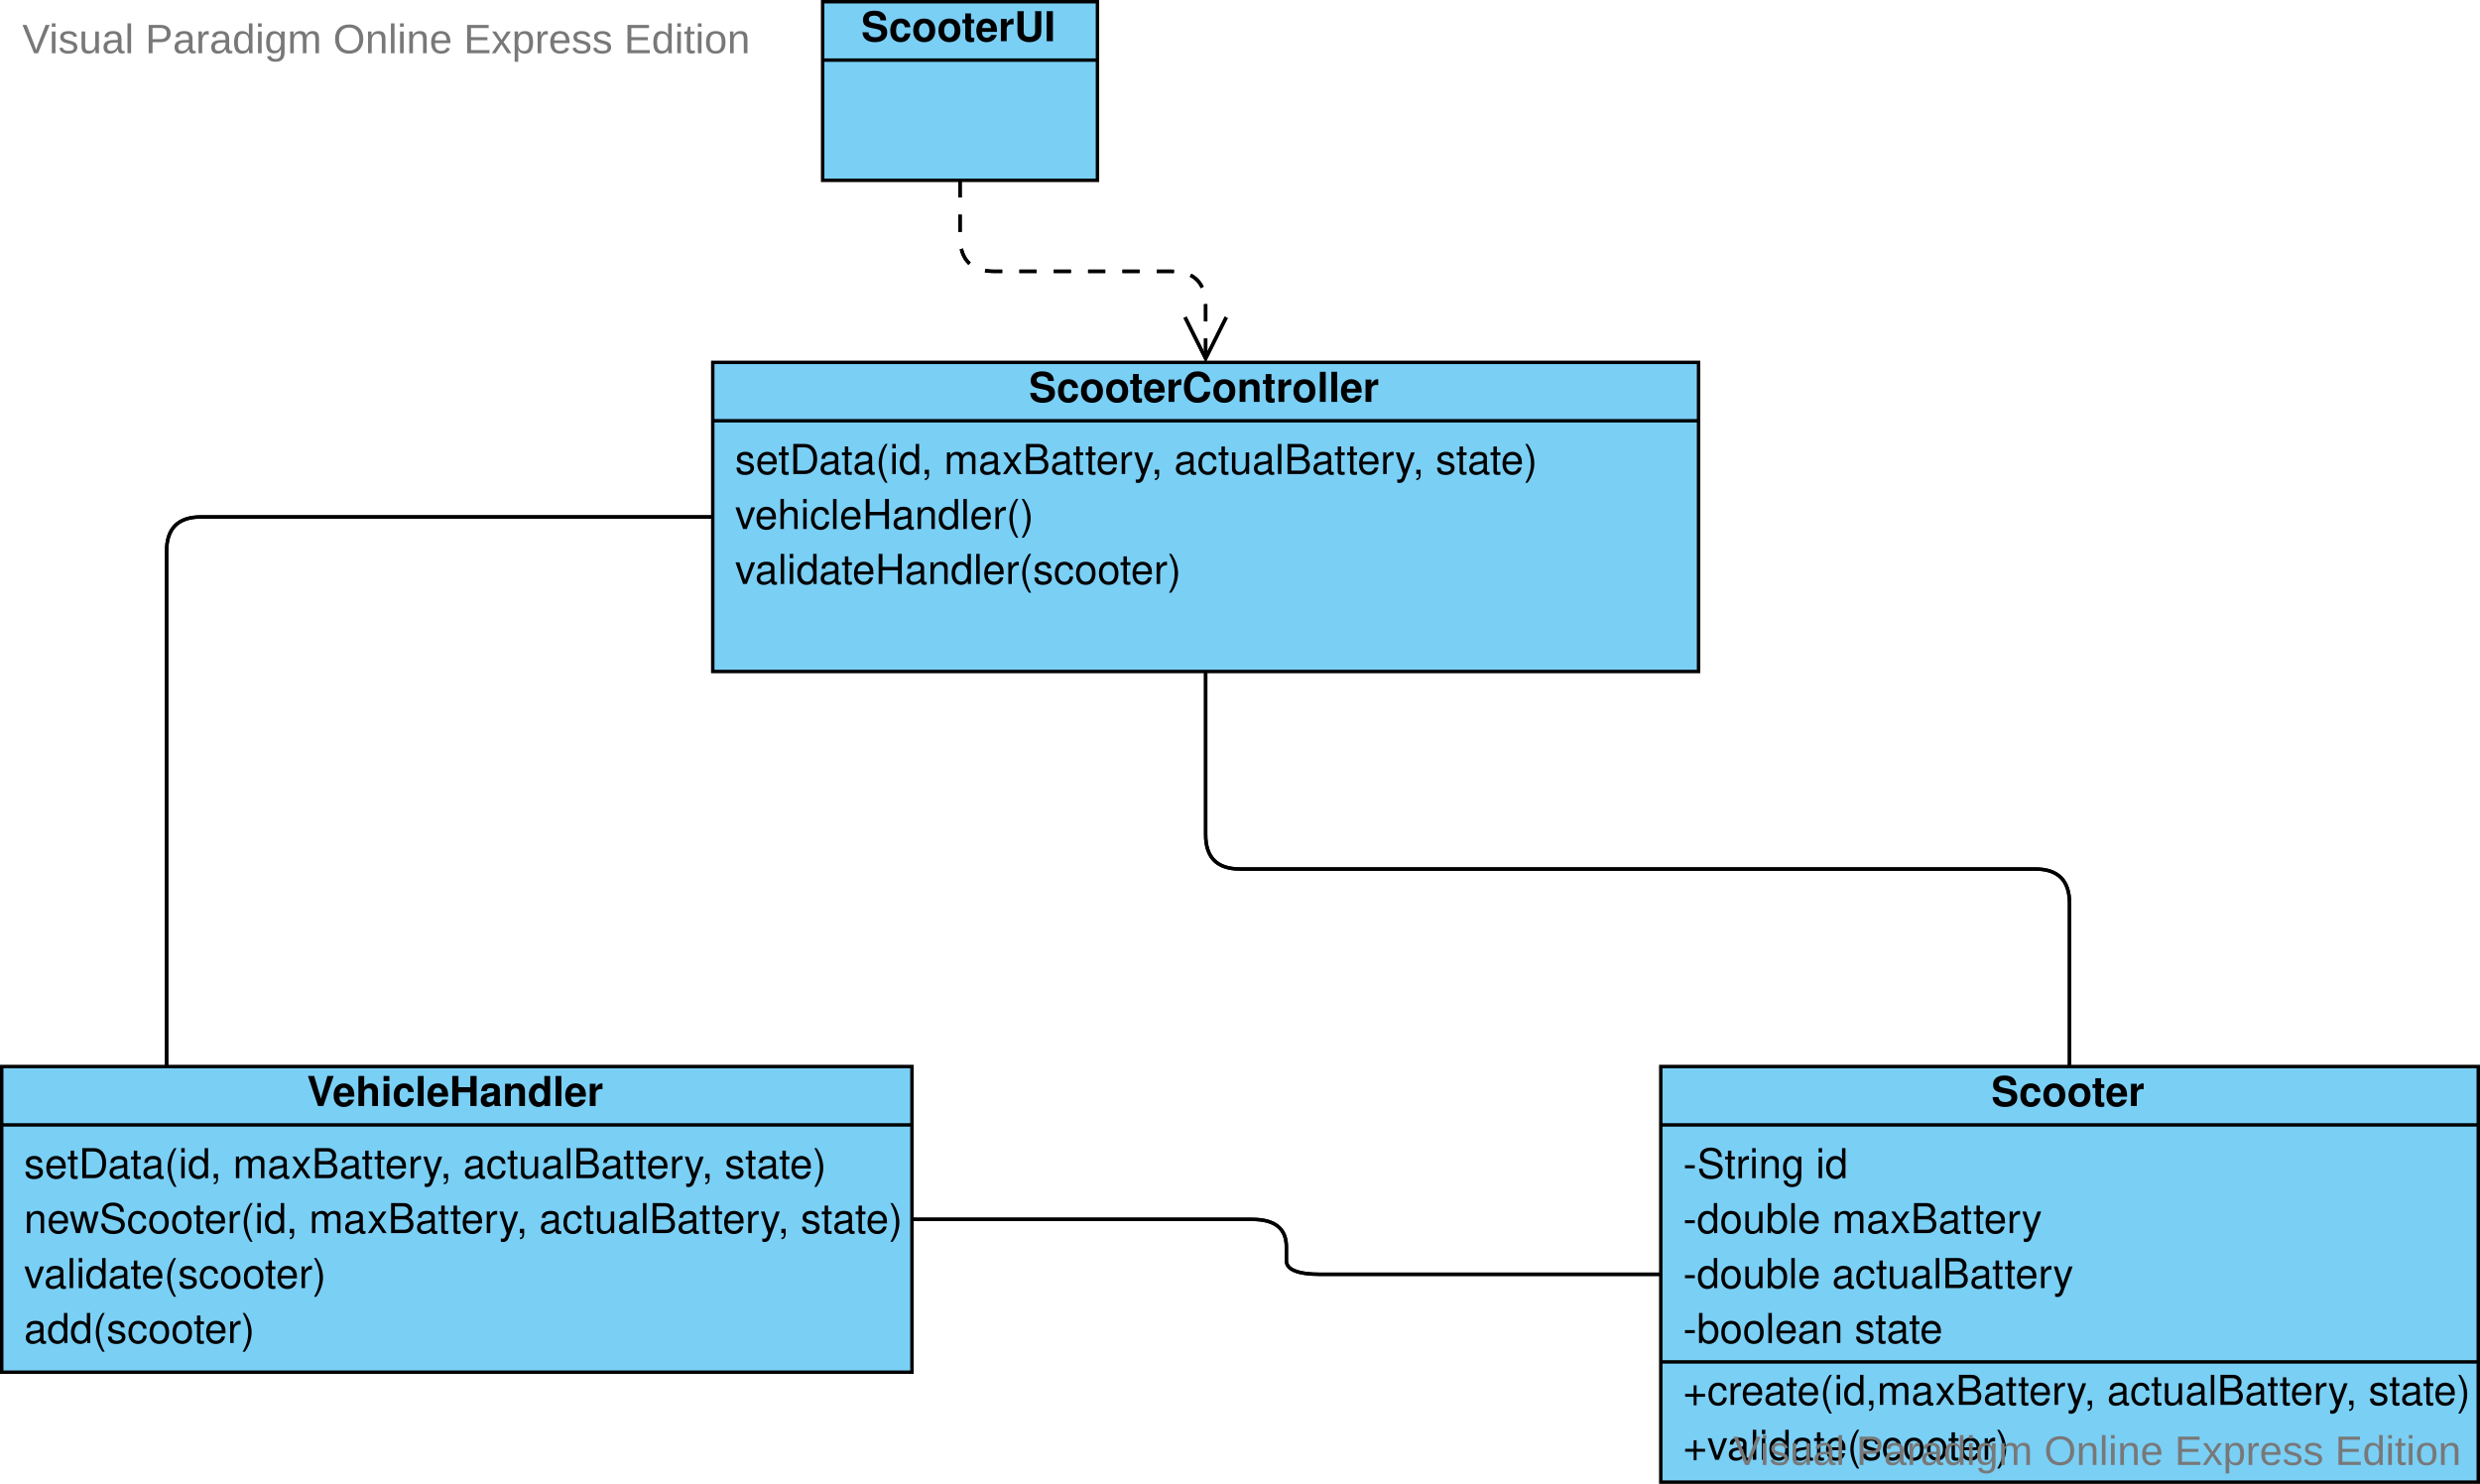
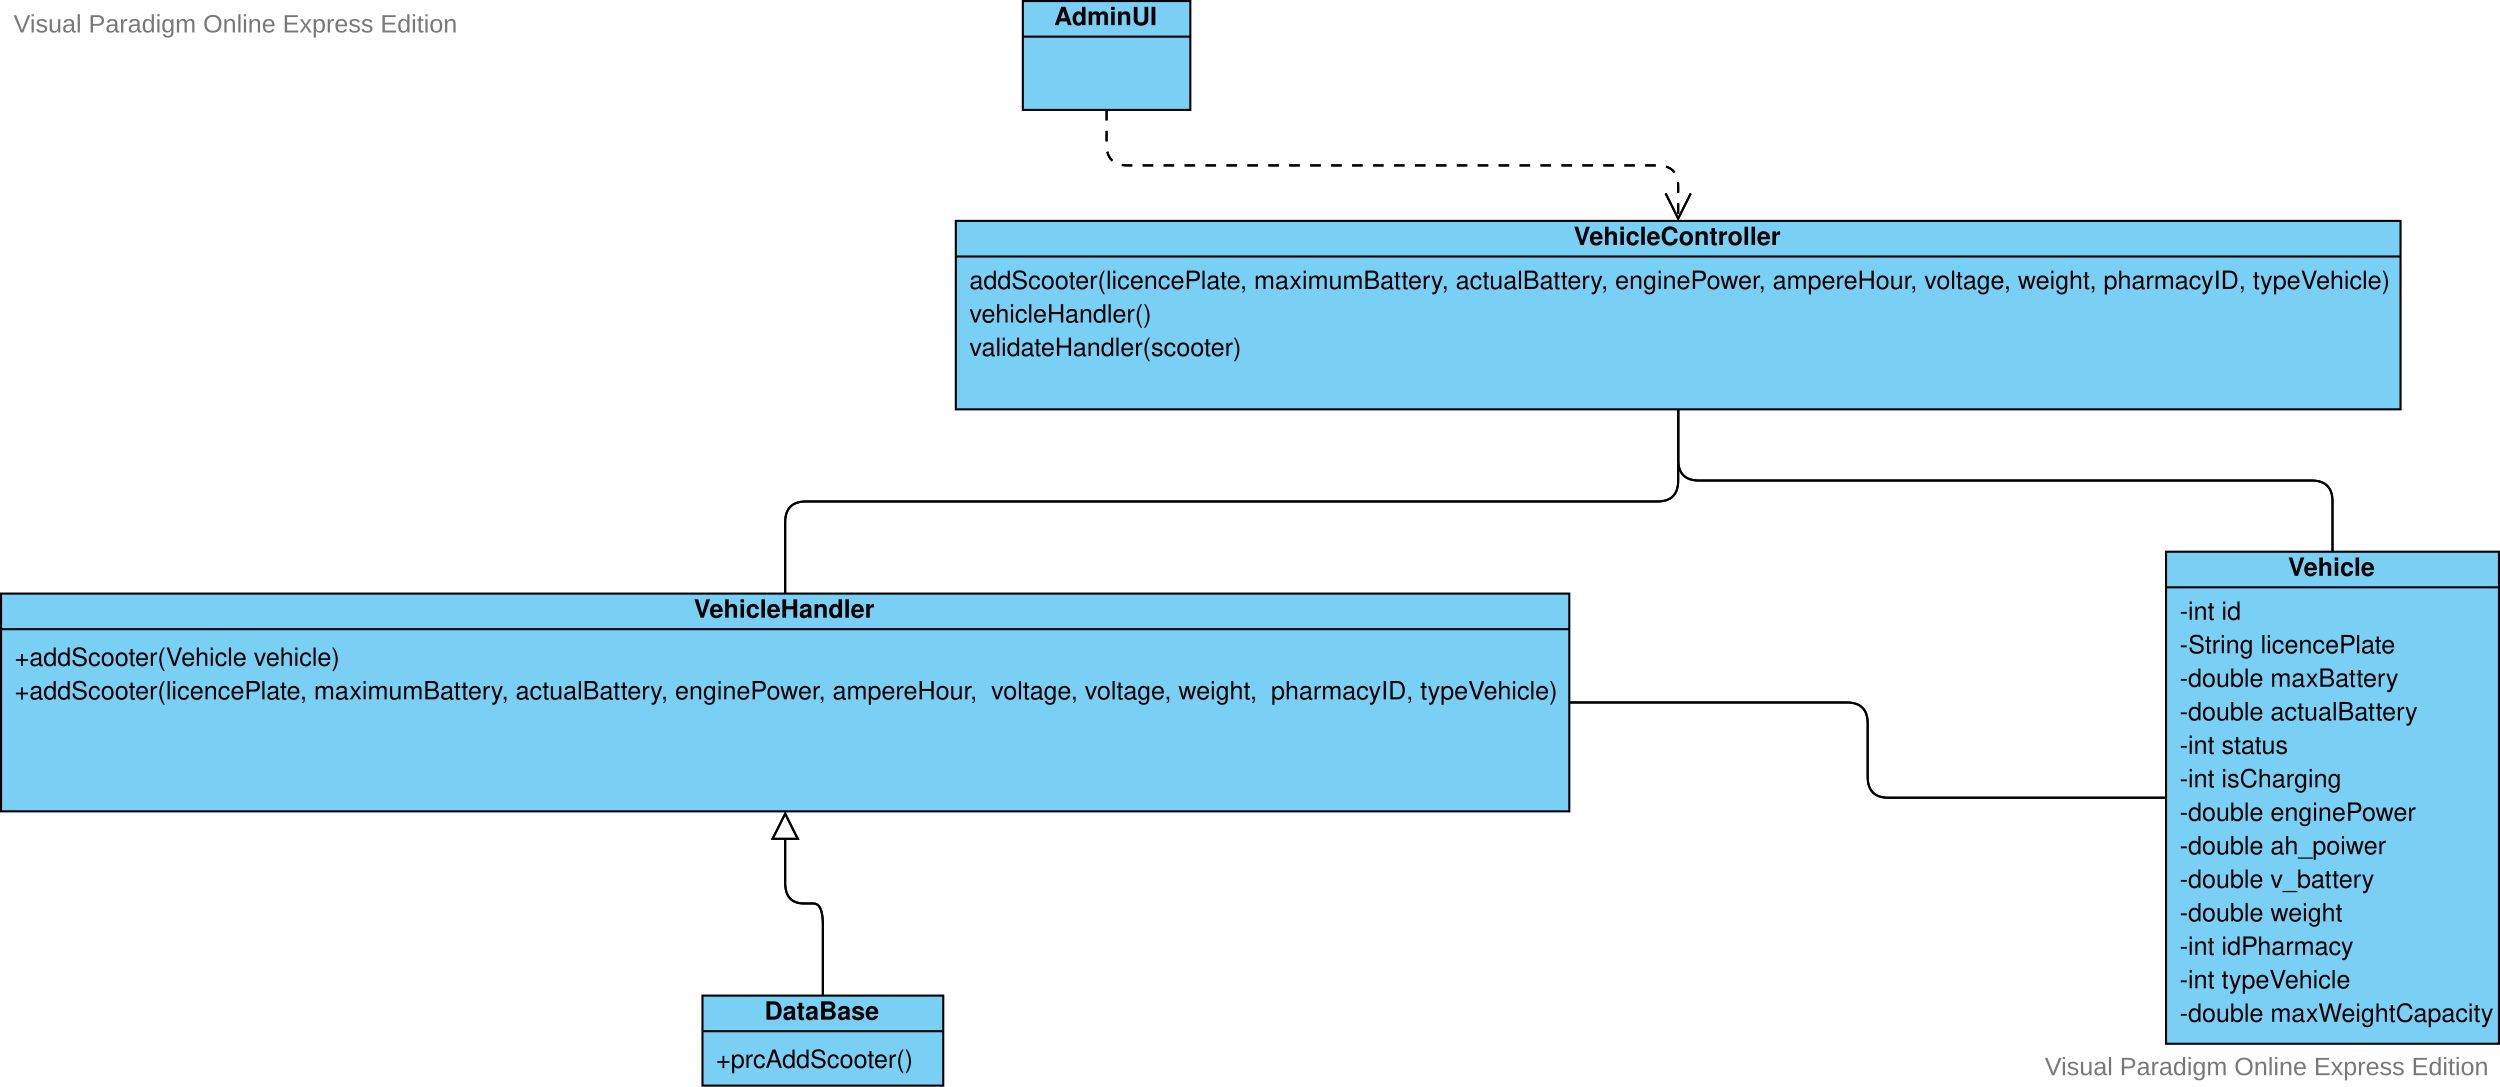
- <svg xmlns="http://www.w3.org/2000/svg" version="1.1" width="722px" height="432px" viewBox="-0.5 -0.5 722 432" content="3cU2FsdZGVkX1P/GRp96FhMaEBaa5NO80CpkduM51sdEj9gTIcrpw=m8YQxpM50Fsz8lPN4N5qsT7SixzxgO9sSwctl7bCgNat5cVo1YIMUiO9Kkw1MwUBETyE3/Rw3jAlD24kFAJMWSTdhb6yj5Box5eg1E7cycgy0Ysxtryqi7441jEYR9KO8cEgeoJXQSHLTnmakxXsLs9Q5yuNzC9Ty8ZrLjT0ZWiY8MqdwTNgdperJszXNZ1Q8yLf5gJDGfmV/3rkKDRwl2M3mIEaaOykp5RCoHJjr7b3TrKK4haX2641N1OoBu0pymQuD8AHa0YxulEe6jJtivyyrianibfPRVqzSEClg80qSzKHuFku/XxdFJ7/i42Y3eCye2L+bu2xUSzpVV/p33U2hkGmG6paYB3lZqLQe40SivPedBSI9UGd6wIRBuoLUN/5nvCdC1vt7jmPHlU6l95V5JeEirvjHU6G5BUkYiSGgtU7PocWQ/XwmPyucDTMSVaN521mKbt2U5WRJjmBEE1UYSv9h4T6ns9WkVR0rtTskqWmOYAEesnQ4TGF22VcMRXorNuUoZ/0/cj1SFcWxYJPaCu7WKV+ISBg2p/9sFSv/3ubcwRLcg0oTNoj6jGdGFhbjwsbX2hHmd8X/7R3w1BeNswhzhgJ6Ybj0IhMTxjRc0cfbhIbT93o1dJNP7asfL6ZEer4eLt3q6k3eJ5bpPsJbR6UaEr/UjM4Eat7ACm3PODBf0P7wLJ+DTOJi5P1rLBqvY3v1RBNKOBaFguQ/NxQ+6QQ/MH+C9GIP5g27ZjlM80BlMIp0NLlvSPuGFgW2HaXw7srsRSt7nX6FX6NbhQoV5m8AH274ianU1ayB9DqnKzSWB/WvM2omZS68HVCiTlsoT4OFBkOHGkRYB15DQmypwe9+SIExWyE06V7v3VGD1TbqVmJb2kr6VqTAzlqdTLELgA1QD33riSLkYMIjkwHB+xfSUIPvvQTa2rJUDCRdGFe7czdxv9cRsAfvHxX3XXyrxet3+wtizTZ79utjjbTlkuFt6UPAHdR6ng6JQPPWIFxldutqFdjOxCWXsEjUzPvftISYxcgYa7PSoLbk4TPBZd46QzMoqAvHDRJxnkFaG0d9Y3YVY+ld4gNVtUPkVkNJ7tvOpBPT0cSUXBpmb18SF2JYsojAVpgd+jRFOXs0+wA+VRjQEoy+rlh2AObHLursIGXbWp8ORr2YIq+gyEaIBNfjODQ4XCBifuHbddZP6Y8s9Hx8FXMojlyMFBd90y9kfoc8fGSHBbK1OCShltn/Ge8/PxG96mpywJo9aPM3SZYMJ+5ytIpJxOIi0J8AoJ8bQQB7CUGBJT4V7GNAD1rl7iEqNy+7HdR4eIbmarzeM9QLHwxD4aVF7n7UcgtZJvxy/3FIzFbp3SwoVIFcCdoPOXp5HKF8IfWWU6TbraPwSELsIhoFT/FTUhcmwHc6HIIQFEAew2nLrRXJaVSc1kuoBjwLv8zpTPbjZHXOzRAtE7KhoK6/RsrxIV+vQZYmMplwoJqm7U8YOLlegBPQMG6gZWGOJaaK4gLEwZEeBC9+QnOkfZB9NDeqVsguJS++f4SosiAI2Mwc5Qbh/BgeA9WRQI1qG1+b2e6j82lp2BBBpHBU2r9nT0uT8/pB1Tj2YL6I/QZ/oHN4kzzcPrEg3rix8vy6WIk0fevmQWz32jTkZbsaP9m4SaE0c5gqG1TErt293ilxqtRShDrlba5rLKdaF58AZKrIdx2n67FxmcTahXeRMgCZ56YgltKvUymBUPpEo3SGGzsjw21PDuql6ScvUXPftTi/ntRoWCdJ4OK3NosK05nH4APwXqSWEtdhJ2by/c1vwdLBWDou2Br728Wp2UmYzSkE3m2Xk0EH+wl3/gJjQG62oRLlsDrIC/aKZkYkkuIIeZqKZVX7CqaODpNyBNlLzXL2TWvcoupfo4UwdFB5EOhG6/Vx+LZQKSXWgdM98rH3iODXm4F6r0auIG/fqB7zIHRj1mrJAlBOvlibMLFKk76nSQTFoqoWrvU6bhksgqgrrjDPD3nKwjTYY8xwk/YDIbtz0iyyd3fUdVUlAVBadlOP+0iI8zi8DZVKQPtspr4MCrrSMBO5HfnFZlgx3Yv4OVqgaNYp5S7hoSqDHXQR79Xslw9TBPEclJRHGdjBMgHmSeweh57WYcr4X1UFAe/9EzRfV7cwv8ReVDF387RKU6YOumer8bT+Uxh5mYzhLogE8mLRdIz07ne/0CJT0/PdK8vPcXJG9I1eMTrwVUqfWQVrxAdXovErAYFLAMx7fF62aAG+01RWXzqLuRgXpW/53JT3ORJ1NdNdaHZUyu4k2wgd7xDUm3MhPZ4wRDvOglnHYRvVXhIoPQVRaaMJJ5fnulLfkGzKutBPLElcve8Q5dMJy3JVWW2nAe9CWIyoVLXlt7iFQ4e8OznVNJgHkDkur/jJPuCGxcEHTCgSZCXHHH8x4q+ZMX8xbWys+Erm3HEDpGkNfLvKJsCDSEvszRljOecnCCNRHRd4bnuxXH0xpJTyGp+qaepX0GBQip21u2DcW3lmhdFuECGqBKZH5VBGoE5rHs6ifeWXJoGTbcpKRfrkQTV6SSGIZb0vk2astjcC1AZ5gaCZedln6zUbZgWYWMiMrdiJoeIniMj6DDkAkHP97HS84xhgxf/TD33JanN5UefAE5ZhesndJz2fdMQQ8aZVzBdm8HlyZMIQjd3O1GO7etlCNCLovMnIRubmA7hwltaK+gKoAUs8gOQMKlvnCAtTJfLDBohyZC+5q5lFP1dbwVfs0Dqepjz5ZO3N9Mw9SIsySIEfhBpCHm/On336QFIfJ1Sh4LVbbGhIFk6yiof93hxloqL2Gvyfhyz1DA1gAhpLRbey569VC0/3b1zrlvJ0gDVzQgQhzvsNGIWqXg8hIZztoKYPdyMy4bWNtpZg9zH05B8+/uq2SJiYMnyFVuOx9t0Xx9KCmCfBa4+Mea9WWGo68j6PdzIYtVL4S0AG3tD3gAj43b6EkLRWy9xecLsOJNILJL8ksw/De4lRYq3fbAZFke0bH1sDu9bsrDYCFy2XciwVNlw2yAMhWwRdG+pRvv3D5OrstULzc0GA/9WtyBds2NMtonLjGyJKeOADwHlj0dPpgo0ANyU7494GhBNdZ1n8y20HP4gbgPFnfnW37evZIcbBlNec+uHrXXypIIOSMc0V11FO/krMKsrX6nBNxJpF7UGUbZrzzHlejiMb1fW3y0u+jUhphG/K9RzN5un5rhCYyNLSU6vitfAloIwLwbwwVDYwSG4ejG9Xxe82d9PmW2xD6yECBarBBK+wVU1B1CPinGwUu82w6mrIonkyQk5csDq3e1KWxztT0n7p4YJPfWOsT9zLmhZTeggEy+cNeWloW4JgOhI7qKr8dgBeIGTP8wzhuB/AI7ji2oY/ausW8uyP/7ulsRRDiqrLV6JWbeZg0fJ4LnWJbQSUdYp5GUyc/Wbmmtu32EWFvg98MlDQpAYRSZn2w4uAUPS14fk/SmWLQi3yTjHHvK78BfmWmQGMO/O2R7/Q3GRaTAkHF8olfVfuVKBy5SyLr2+UkJxSQBkcmD9pgEZWeL+A1j1MUdkYCqmpFbZi7N25eGXTDkIF0lLhh1xMZ1Ytakb4gaYr9yz0vsjvjdsKFb0HWbj5CMYCu7wVdQDYRzKX5DZtRFoyHZ/kZY4OYNnhhjjzDucCh6mqCCxJzgon8CkCLgtTwEQ5JvqgQF9YWvqGHCyo0rc3Y9A5U09lKDbQVb1Jg2crFbKJJku3j+ANKFYyy1I6xQ/vhyZ5gIZiQ0v1BHPHxeB/6p4PdfopQzM05Txk+26TlgN7gqrPRThlYRrYQcbQYXk1cSYYm86" style="background-color: rgb(255, 255, 255);">
+ <svg xmlns="http://www.w3.org/2000/svg" version="1.1" width="1194px" height="519px" viewBox="-0.5 -0.5 1194 519" content="3cU2FsdyGVkX1p+bJ6d3qHJHsZpczLBrwU/E8R5tysK8YrRQsz2qY=X8PWTSZ5MOkt392g0WquMK865HyYNNI8FQM/ihr/L8nUPMLXYp0eCJTClqAtXd1/q6Av5lwK9xu0ZG3P2/L/ylPfpKTnCzxOPJc3dqyZVh7HxBfgOpAXYk+7WUvN7DtR7V6+FuLQlnlUwnstQDkaqzxOXG07RwDmNYLQy5YxFyCxLjCeoK7CBja240D5DxVYHUZhWiIEXN80tUkWDTRSnJarWZWbuDzCLLvxJWeu4CNkEZrPo51I2c+1UBsfjueSchJRrPlSSTADg1igtsBrnE4F/TKaS5hGkA57NcKpxjaxi1tbRbAq5ScVArX5V5BeKuK3OhqaO55ZbyG9lqDycAEzVHDoOqgntYY6rfJgQ8nngBRqgp9I0BMxJcLck5zpjjJNc1XiJA8NO9w2Mx1L2kuN65BHj+HbDDjFe5Z4schOygAFi+NFYnnBq6zmkeqfse7wY5LcFtYvKDXYS36ke6elePfCMPRUmvKu0DtrFBXBUf5JAssBa8DCpTMKRBxRHx5ckyWgtu6WIz2kgmz6dELiW/uOfVc4xaFR1eiLoVKWtVereX9uPEEGhith2u43LhDiAiKvqzf/23NZUuBpvg04c3bcZZmvAhZcGn7PmP1gysqlvf817GAp/hacbCF18N/KRuD25dYkWFGoUB4Bo2+g2C1wcDDUntSqHWh2zs+slKutmOox8RDtsoxu4P2tB5BbICDPXLyjOObAJx90JYD8GItWftWEcj8q49jXVUBqVztvxqLbfPoWfwsPnVQTfCBZrrUt0e8XCTOFmNRkl+Z40F/AxSFAYWlAJvyaQc9WqRF3t3vuq9z/Em8jTSxOEIBA9zddOXJ759XDNe5vn5eeMrzYI4MyyrToXmq0ydfg1qXtuPQckDpQK2weJpyAFSCeMKzuITH1RO6zsAZ9pl9G1dovHXYhi49gOaR3RRQE2YXVhLyMXQiNZxo3maTh1WU+1tqVBkzTNWuUH2mR4U2vbUiXKZQAgHBPSgLuqRmawNfuhRgh1F7LbnKnWamttvKep8du7cOGsM8wL1IRNysNzvwgff0xMFxZDRKGwRWOlEuVMM5c37bJ39EngyCJ2KaV74u0DfF8j5nZkfTsiMkFreB8b34N6HZsyPyiXFA+1JnIt2UDUbYr0iK4nskh2XeLfGdkGGktG6A8puZHB/ToCRBb459OdMwOuuCDiz3MqshLgXKv9G9HOpxgXtOx70MrIERAt+myNbMsx9DrFBR5ndoWZwQiSQCuzfmhewtw0C9plDQl4OLStVc3xYbvUMHZBu/uV4SO1N7fNTGXRIhNWHFazz6UZJS0UvCCpPLTVGU+ZjL8LTPCrJ4a0n4EnvooXPyOhDWryWLrOLPAOOaJ02wBkGJtElEJueraQUZ9tqxZcX/Vnkou0n6Bn/QSdbrY7POmy0YNlitAre8+FTL6puTL4UJuWbJLwAByuP0XVFRMrJhNGv8O/xGPela55EhwZ1SKhz2+BAgX2WPhAlJQMTTkzXDpya2d2npv59JipxE9UlNiC/6gjNNk5N9FGsYH0tb6bO4UdD/eQPEUd+n7FxMdwOF4fZO9w35kwbG3PHibV7RffwU1vcQhF1ZNbMR1gswOZrilf9KeuVSheX/o8vkenUPHPtAdbY2fsEa5ElBr+3g6MI3aEF7bqyVe7PewNmIJ0ReYEIijGXWBBOr8A255igC0ZijCgQTmQCHNHPmAOLNV9KrsCWIMEcjLuefypvl8u0pSq+JtmgwaaJwWR6ByVKiUIgECkfsjmeLtv2VIeOMlBVk8CI+GHPgSUCC1KGY1tybBL/gE6qy3HKZQ3yuxeF0qa5gG8y8tWfYs0fYPz0dIM5s/Ktp7VJ4P/I32MfDxy3lVNglRLtn/EFQxVwBNZaD+ywvWsznT4Rx3nu6fGxqd7phl4svh6mji7gW+PCCdYGjrTisVb71DhsgXmYYF65dxpejesVIsRbcKw4Qp4bK68+7cPE8KB1SBxA1WV/DeQE4gTZb3EVyyC9nMT4YE8axdnkbCOAyVU8rnzpQ/kfc2C3+moDuHtrBXoSlkq+VD+ZwCtv1pPjCrb8jifrsZT7eUKZ0KX06L1gysmJ6wJyoTsjoJDjprJx+WQQPCM6oJb/tmU6iUi8cFKR2T5/yYQnfyka0s1GiYonwPgnWKb2iuo+SC3h+FEZmbJ78t9BFjb+envibYQarpCRWWXU8hFd9myoiG8E0fG8RbBeiCQ7q0MGihRBII7MK+yDVPRATLv48xTmIcCwLOKSRi45EgPg5wft+yBA/ILeOSwUWDHdNF0nKYqJJuy8bL1Z/d+2PSGzloJCKfM+EdRsfWkilu8AIUTVvFJLK+SJTsUcxMLnYv0aSziUMxEnsD2NDtK08wx4gO3h7DsInaoPrTb/fYYf874l1RLLr2ci1YQkfmC+ydYgsaKY2OMrwBzcVF0828B6b18hwwG7YEiB2aI9pB1LQ1Mlj1zc/Kl617VpTfW73EpIyfoD22Z5L4S4n3ZDYk8/rZJIHWhHQnhnGSH9wg5hFvsPc8lZNwwsrx7m/OZIRwH5tlQkn5jBSzbrLkUpehhNxrYJq4lacOMUEx9AAUihKmT0Ak+i1Tx0FdG0eJih+zvNhwJx9Ioor+KKpMFMA2pRJmpCwJgAZAWSaQ99LmT7smqh07POxUq3pSlgrTI6TUaewGsIER+6cXCjoyxxmtzRHMkrrlmxZQGorgploAxZiahxQtegs71QL7D5YnvfvpKRh5VNumRXH/PgWJWzpZyFXUv1LaLHTvJXRq7fHhw0v2pbjYrXseH0h1tO6GmyPzvjETVLbL2kwViQ/UrDwwgedmcs8MGNMllDs5uH3HHQvRfjFuvkuxLufhjPKhTn6/QL3k96e3xR5SWQ+vOqg+AwulnLPbcGSM+WafogAh1EJK17yXMwnYpXA2hQWzdaSJ/W3/pONjzIDpLUs24cwp81fKSe1shRvzV/pnztfNpSp68uoV3JY8bVJoW9x2FOFmP8H7y4P0TRfhR32EV16b3FeB/YlEraf/CLmBghHan8Q+1ifc+tp2+WVaOxgWWfL5GVWIZ4oCCqOjFoi+DBL55B+VF3TbMI6XV+aDtw/VbxiCYU5f8HZSPUJqWq6tqF7RhxNQYYtuvO8Mk/YK+asdmvayUohWhInYi/nUXnC6jpLANroB5OgI6Jm7+rjhivOw4RkVGCfrmBW63fmnX5CAHCZgzV+aDk1vgxPnNt8Hk7knbt8BEXT9YEr8X923QkouvbQcwg0uzlCCBQsJgEV+IxXdW26B12EXFQiXAUt/4vaI/fnqjilTcEqd+s3So1By1najRW9KMbslS+wVBfZ22l7ZQjBxQu0YHwQOp4c7/q1pbIxZgqLX94jMeir6jbjCjf1cU77HLb3Br2yBHRujPqFODAFARMQD2ZACbu1DFvBOz1mSul92CG7UWK8z6i+xEgqzqI3p4nCqPnU3LPcxNnscSEsFgdjsj7ZdGqo581fQtG38l3EiauxozJeCPjR5jNDRO+QiH69CCQld8QJTt+FH3m9GV1ctDcSPpaoQNTGtCr7aQTSLw8+KWBApjzicmoTAHpTiemBjOxeu41rlDqQlzV8aUz/3gipeoiPuPZtOQy1MdjtlvbpalWEOGQnS+hn4ZJ7aEl0QqssFYu3eUu8XXw2wSoOdjSLDw24rlPhOeAwLWhoso3Hz9UeqCed6xSy6uHBnDiI2/wjDQH5nSfpRY3z/9ROGz0JpUdCX3+pUY0R7gYLpfr9N2+yqj4J/gONsUqRaSApGdiAUIsOIoy7t1o8eDprMv5JD0ESZYexnc6U5CIHHC2sgmHZc9MbD6L2eJ46AVs7hovJNXqn9ACPwR3QBGoTulTs6vIOfqF9tC9qZxPZLCVP43hDhpBODIy/Gim8DwOd9bwuoNIKvvF3wiGkHqCuEi9MjO9ZoVLjpdv2jqY0ulez9ehBt+l5aQJXGgcCGkFxonEezhgsppK1zChJxGvFG6N0ZuDPjRTvBd8GyVBWPVoIL269W3sPHKGFGi7cAG0KtSB970kWFJe3VSmC3Sex+DS2SY346TdrjuajgHsTru7nYPFkvH0zpWavS3ZNfjFunbezDtwpVjbWRkGxz2Do7CTIwp2PnOtazhpnB3y8EC8Smyk6iTAWrmuIS69TG4tQHVHxYwdN1DN4eDpzRZHgICrysTJrNoJbHckzPwRp6JpTFogxHmA9SR9ERfSkOqnJoNvfV6E4YZdd8WI04WZHSrBOVGLaMdmwRPeVHBOIfdY4Z0VZD46fZWsn1ZsYaxgoXdNSpJbUAPFTWZTJDDLaC9Fe42RZ6GFyAHJKl//YQCw9Z59LOxawaEqPbp+vixD4fm++tHVJdwi6t0frXuhyMRgMRcPzWSwpiM3TZ0UanmbjGpJ1o82GeYayCETvsFShXrBkuAZfXyFwc+mhvlgC3Se4HKYdcU/pd+GTcsJf0ynkURNefofFuMObpjguUMilnN6gsXyXJdfNIQ=1aIxXwab" style="background-color: rgb(255, 255, 255);">
  <defs>
    <style type="text/css">ul { margin-top: 0px; margin-bottom: 10px; }
ol { margin-top: 0px; margin-bottom: 10px; }
.h1, .h2, .h3, .h4, .h5, .h6, h1, h2, h3, h4, h5, h6 { margin-bottom: .5rem; font-weight: 500; line-height: 1.2; }
h1, h2, h3, h4, h5, h6 { margin-top: 0; margin-bottom: .5rem; }
.h1, h1 { font-size: 2.5rem; }
h2 { font-size: 1.5em; font-weight: bold; }
h3 { font-size: 1.17em; font-weight: bold; }
.h4, h4 { font-size: 1.5rem; }
.h5, h5 { font-size: 1.25rem; }
.h6, h6 { font-size: 1rem; }
p { margin-top: 0; margin-bottom: 1rem; }
ul { margin-top: 0px; margin-bottom: 10px; }
ol { margin-top: 0px; margin-bottom: 10px; }
.h1, .h2, .h3, .h4, .h5, .h6, h1, h2, h3, h4, h5, h6 { margin-bottom: .5rem; font-weight: 500; line-height: 1.2; }
h1, h2, h3, h4, h5, h6 { margin-top: 0; margin-bottom: .5rem; }
.h1, h1 { font-size: 2.5rem; }
h2 { font-size: 1.5em; font-weight: bold; }
h3 { font-size: 1.17em; font-weight: bold; }
.h4, h4 { font-size: 1.5rem; }
.h5, h5 { font-size: 1.25rem; }
.h6, h6 { font-size: 1rem; }
p { margin-top: 0; margin-bottom: 1rem; }
ul { margin-top: 0px; margin-bottom: 10px; }
ol { margin-top: 0px; margin-bottom: 10px; }
.h1, .h2, .h3, .h4, .h5, .h6, h1, h2, h3, h4, h5, h6 { margin-bottom: .5rem; font-weight: 500; line-height: 1.2; }
h1, h2, h3, h4, h5, h6 { margin-top: 0; margin-bottom: .5rem; }
.h1, h1 { font-size: 2.5rem; }
h2 { font-size: 1.5em; font-weight: bold; }
h3 { font-size: 1.17em; font-weight: bold; }
.h4, h4 { font-size: 1.5rem; }
.h5, h5 { font-size: 1.25rem; }
.h6, h6 { font-size: 1rem; }
p { margin-top: 0; margin-bottom: 1rem; }
</style>
  </defs>
  <g>
-     <rect x="239" y="0" width="80" height="52" fill="#7acff5" stroke="#000000" pointer-events="all" />
-     <path d="M 239 17 L 319 17" fill="none" stroke="#000000" stroke-miterlimit="10" pointer-events="all" />
+     <rect x="488" y="0" width="80" height="52" fill="#7acff5" stroke="#000000" pointer-events="all" />
+     <path d="M 488 17 L 568 17" fill="none" stroke="#000000" stroke-miterlimit="10" pointer-events="all" />
    <g fill="#000000" font-family="Helvetica" font-weight="bold" text-anchor="middle" font-size="12px">
-       <text x="278.5" y="11.5">ScooterUI</text>
+       <text x="527.5" y="11.5">AdminUI</text>
    </g>
-     <rect x="207" y="105" width="287" height="90" fill="#7acff5" stroke="#000000" pointer-events="all" />
-     <path d="M 207 122 L 494 122" fill="none" stroke="#000000" stroke-miterlimit="10" pointer-events="all" />
+     <rect x="456" y="105" width="690" height="90" fill="#7acff5" stroke="#000000" pointer-events="all" />
+     <path d="M 456 122 L 1146 122" fill="none" stroke="#000000" stroke-miterlimit="10" pointer-events="all" />
    <g fill="#000000" font-family="Helvetica" font-weight="bold" text-anchor="middle" font-size="12px">
-       <text x="350" y="116.5">ScooterController</text>
+       <text x="800.5" y="116.5">VehicleController</text>
    </g>
-     <rect x="207" y="125" width="287" height="16" fill="none" stroke="none" pointer-events="all" />
+     <rect x="456" y="125" width="690" height="16" fill="none" stroke="none" pointer-events="all" />
    <g fill="#000000" font-family="Helvetica" font-size="12px">
-       <text x="213.5" y="137.5">setData(id, maxBattery, actualBattery, state)</text>
+       <text x="462.5" y="137.5">addScooter(licencePlate, maximumBattery, actualBattery, enginePower, ampereHour, voltage, weight, pharmacyID, typeVehicle)</text>
    </g>
-     <rect x="207" y="141" width="287" height="16" fill="none" stroke="none" pointer-events="all" />
+     <rect x="456" y="141" width="690" height="16" fill="none" stroke="none" pointer-events="all" />
    <g fill="#000000" font-family="Helvetica" font-size="12px">
-       <text x="213.5" y="153.5">vehicleHandler()</text>
+       <text x="462.5" y="153.5">vehicleHandler()</text>
    </g>
-     <rect x="207" y="157" width="287" height="16" fill="none" stroke="none" pointer-events="all" />
+     <rect x="456" y="157" width="690" height="16" fill="none" stroke="none" pointer-events="all" />
    <g fill="#000000" font-family="Helvetica" font-size="12px">
-       <text x="213.5" y="169.5">validateHandler(scooter)</text>
+       <text x="462.5" y="169.5">validateHandler(scooter)</text>
    </g>
-     <path d="M 279 52 L 279 68.5 Q 279 78.5 289 78.5 L 340.5 78.5 Q 350.5 78.5 350.5 88.5 L 350.5 102.76" fill="none" stroke="#000000" stroke-miterlimit="10" stroke-dasharray="5" pointer-events="stroke" />
-     <path d="M 344.5 91.88 L 350.5 103.88 L 356.5 91.88" fill="none" stroke="#000000" stroke-miterlimit="10" pointer-events="all" />
-     <rect x="483" y="310" width="238" height="121" fill="#7acff5" stroke="#000000" pointer-events="all" />
-     <path d="M 483 327 L 721 327" fill="none" stroke="#000000" stroke-miterlimit="10" pointer-events="all" />
-     <path d="M 483 396 L 721 396" fill="none" stroke="#000000" stroke-miterlimit="10" pointer-events="all" />
+     <path d="M 528 52 L 528 68.5 Q 528 78.5 538 78.5 L 791 78.5 Q 801 78.5 801 88.5 L 801 102.76" fill="none" stroke="#000000" stroke-miterlimit="10" stroke-dasharray="5" pointer-events="stroke" />
+     <path d="M 795 91.88 L 801 103.88 L 807 91.88" fill="none" stroke="#000000" stroke-miterlimit="10" pointer-events="all" />
+     <rect x="1034" y="263" width="159" height="235" fill="#7acff5" stroke="#000000" pointer-events="all" />
+     <path d="M 1034 280 L 1193 280" fill="none" stroke="#000000" stroke-miterlimit="10" pointer-events="all" />
    <g fill="#000000" font-family="Helvetica" font-weight="bold" text-anchor="middle" font-size="12px">
-       <text x="601.5" y="321.5">Scooter</text>
+       <text x="1113" y="274.5">Vehicle</text>
    </g>
-     <rect x="483" y="330" width="238" height="16" fill="none" stroke="none" pointer-events="all" />
+     <rect x="1034" y="283" width="159" height="16" fill="none" stroke="none" pointer-events="all" />
    <g fill="#000000" font-family="Helvetica" font-size="12px">
-       <text x="489.5" y="342.5">-String id</text>
+       <text x="1040.5" y="295.5">-int id</text>
    </g>
-     <rect x="483" y="346" width="238" height="16" fill="none" stroke="none" pointer-events="all" />
+     <rect x="1034" y="299" width="159" height="16" fill="none" stroke="none" pointer-events="all" />
    <g fill="#000000" font-family="Helvetica" font-size="12px">
-       <text x="489.5" y="358.5">-double maxBattery</text>
+       <text x="1040.5" y="311.5">-String licencePlate</text>
    </g>
-     <rect x="483" y="362" width="238" height="16" fill="none" stroke="none" pointer-events="all" />
+     <rect x="1034" y="315" width="159" height="16" fill="none" stroke="none" pointer-events="all" />
    <g fill="#000000" font-family="Helvetica" font-size="12px">
-       <text x="489.5" y="374.5">-double actualBattery</text>
+       <text x="1040.5" y="327.5">-double maxBattery</text>
    </g>
-     <rect x="483" y="396" width="238" height="16" fill="none" stroke="none" pointer-events="all" />
+     <rect x="1034" y="331" width="159" height="16" fill="none" stroke="none" pointer-events="all" />
    <g fill="#000000" font-family="Helvetica" font-size="12px">
-       <text x="489.5" y="408.5">+create(id,maxBattery, actualBattery, state)</text>
+       <text x="1040.5" y="343.5">-double actualBattery</text>
    </g>
-     <rect x="483" y="378" width="238" height="16" fill="none" stroke="none" pointer-events="all" />
+     <rect x="1034" y="347" width="159" height="16" fill="none" stroke="none" pointer-events="all" />
    <g fill="#000000" font-family="Helvetica" font-size="12px">
-       <text x="489.5" y="390.5">-boolean state</text>
+       <text x="1040.5" y="359.5">-int status</text>
    </g>
-     <rect x="483" y="412" width="238" height="16" fill="none" stroke="none" pointer-events="all" />
+     <rect x="1034" y="363" width="159" height="16" fill="none" stroke="none" pointer-events="all" />
    <g fill="#000000" font-family="Helvetica" font-size="12px">
-       <text x="489.5" y="424.5">+validate(scooter)</text>
+       <text x="1040.5" y="375.5">-int isCharging</text>
    </g>
-     <path d="M 350.5 195 L 350.5 242.5 Q 350.5 252.5 360.5 252.5 L 592 252.5 Q 602 252.5 602 262.5 L 602 310" fill="none" stroke="#000000" stroke-miterlimit="10" pointer-events="stroke" />
-     <rect x="0" y="310" width="265" height="89" fill="#7acff5" stroke="#000000" pointer-events="all" />
-     <path d="M 0 327 L 265 327" fill="none" stroke="#000000" stroke-miterlimit="10" pointer-events="all" />
+     <rect x="1034" y="379" width="159" height="16" fill="none" stroke="none" pointer-events="all" />
+     <g fill="#000000" font-family="Helvetica" font-size="12px">
+       <text x="1040.5" y="391.5">-double enginePower</text>
+     </g>
+     <rect x="1034" y="395" width="159" height="16" fill="none" stroke="none" pointer-events="all" />
+     <g fill="#000000" font-family="Helvetica" font-size="12px">
+       <text x="1040.5" y="407.5">-double ah_poiwer</text>
+     </g>
+     <rect x="1034" y="411" width="159" height="16" fill="none" stroke="none" pointer-events="all" />
+     <g fill="#000000" font-family="Helvetica" font-size="12px">
+       <text x="1040.5" y="423.5">-double v_battery</text>
+     </g>
+     <rect x="1034" y="427" width="159" height="16" fill="none" stroke="none" pointer-events="all" />
+     <g fill="#000000" font-family="Helvetica" font-size="12px">
+       <text x="1040.5" y="439.5">-double weight</text>
+     </g>
+     <rect x="1034" y="443" width="159" height="16" fill="none" stroke="none" pointer-events="all" />
+     <g fill="#000000" font-family="Helvetica" font-size="12px">
+       <text x="1040.5" y="455.5">-int idPharmacy</text>
+     </g>
+     <rect x="1034" y="459" width="159" height="16" fill="none" stroke="none" pointer-events="all" />
+     <g fill="#000000" font-family="Helvetica" font-size="12px">
+       <text x="1040.5" y="471.5">-int typeVehicle</text>
+     </g>
+     <rect x="1034" y="475" width="159" height="16" fill="none" stroke="none" pointer-events="all" />
+     <g fill="#000000" font-family="Helvetica" font-size="12px">
+       <text x="1040.5" y="487.5">-double maxWeightCapacity</text>
+     </g>
+     <path d="M 801 195 L 801 219 Q 801 229 811 229 L 1103.5 229 Q 1113.5 229 1113.5 239 L 1113.5 263" fill="none" stroke="#000000" stroke-miterlimit="10" pointer-events="stroke" />
+     <rect x="0" y="283" width="749" height="104" fill="#7acff5" stroke="#000000" pointer-events="all" />
+     <path d="M 0 300 L 749 300" fill="none" stroke="#000000" stroke-miterlimit="10" pointer-events="all" />
    <g fill="#000000" font-family="Helvetica" font-weight="bold" text-anchor="middle" font-size="12px">
-       <text x="132" y="321.5">VehicleHandler</text>
+       <text x="374" y="294.5">VehicleHandler</text>
    </g>
-     <rect x="0" y="330" width="265" height="16" fill="none" stroke="none" pointer-events="all" />
+     <rect x="0" y="305" width="749" height="16" fill="none" stroke="none" pointer-events="all" />
    <g fill="#000000" font-family="Helvetica" font-size="12px">
-       <text x="6.5" y="342.5">setData(id, maxBattery, actualBattery, state)</text>
+       <text x="6.5" y="317.5">+addScooter(Vehicle vehicle)</text>
    </g>
-     <rect x="0" y="346" width="265" height="16" fill="none" stroke="none" pointer-events="all" />
+     <rect x="0" y="321" width="749" height="16" fill="none" stroke="none" pointer-events="all" />
    <g fill="#000000" font-family="Helvetica" font-size="12px">
-       <text x="6.5" y="358.5">newScooter(id, maxBattery, actualBattery, state)</text>
+       <text x="6.5" y="333.5">+addScooter(licencePlate, maximumBattery, actualBattery, enginePower, ampereHour,  voltage, voltage, weight,  pharmacyID, typeVehicle)</text>
    </g>
-     <rect x="0" y="362" width="265" height="16" fill="none" stroke="none" pointer-events="all" />
+     <path d="M 374.5 283 L 374.5 249 Q 374.5 239 384.5 239 L 791 239 Q 801 239 801 229 L 801 195" fill="none" stroke="#000000" stroke-miterlimit="10" pointer-events="stroke" />
+     <path d="M 749 335 L 881.5 335 Q 891.5 335 891.5 345 L 891.5 370.5 Q 891.5 380.5 901.5 380.5 L 1034 380.5" fill="none" stroke="#000000" stroke-miterlimit="10" pointer-events="stroke" />
+     <rect x="335" y="475" width="115" height="43" fill="#7acff5" stroke="#000000" pointer-events="all" />
+     <path d="M 335 492 L 450 492" fill="none" stroke="#000000" stroke-miterlimit="10" pointer-events="all" />
+     <g fill="#000000" font-family="Helvetica" font-weight="bold" text-anchor="middle" font-size="12px">
+       <text x="392" y="486.5">DataBase</text>
+     </g>
+     <rect x="335" y="497" width="115" height="16" fill="none" stroke="none" pointer-events="all" />
    <g fill="#000000" font-family="Helvetica" font-size="12px">
-       <text x="6.5" y="374.5">validate(scooter)</text>
+       <text x="341.5" y="509.5">+prcAddScooter()</text>
    </g>
-     <rect x="0" y="378" width="265" height="16" fill="none" stroke="none" pointer-events="all" />
-     <g fill="#000000" font-family="Helvetica" font-size="12px">
-       <text x="6.5" y="390.5">add(scooter)</text>
-     </g>
-     <path d="M 48 310 L 48 160 Q 48 150 58 150 L 207 150" fill="none" stroke="#000000" stroke-miterlimit="10" pointer-events="stroke" />
-     <path d="M 265 354.5 L 364 354.5 Q 374 354.5 374 362.5 L 374 366.5 Q 374 370.5 384 370.5 L 483 370.5" fill="none" stroke="#000000" stroke-miterlimit="10" pointer-events="stroke" />
-     <path d="M 279 52 L 279 68.5 Q 279 78.5 289 78.5 L 340.5 78.5 Q 350.5 78.5 350.5 88.5 L 350.5 102.76" fill="none" stroke="#000000" stroke-miterlimit="10" stroke-dasharray="5" pointer-events="stroke" />
-     <path d="M 344.5 91.88 L 350.5 103.88 L 356.5 91.88" fill="none" stroke="#000000" stroke-miterlimit="10" pointer-events="all" />
-     <path d="M 350.5 195 L 350.5 242.5 Q 350.5 252.5 360.5 252.5 L 592 252.5 Q 602 252.5 602 262.5 L 602 310" fill="none" stroke="#000000" stroke-miterlimit="10" pointer-events="stroke" />
-     <path d="M 48 310 L 48 160 Q 48 150 58 150 L 207 150" fill="none" stroke="#000000" stroke-miterlimit="10" pointer-events="stroke" />
-     <path d="M 265 354.5 L 364 354.5 Q 374 354.5 374 362.5 L 374 366.5 Q 374 370.5 384 370.5 L 483 370.5" fill="none" stroke="#000000" stroke-miterlimit="10" pointer-events="stroke" />
+     <path d="M 374.5 400.12 L 374.5 421 Q 374.5 431 383.5 431 L 388 431 Q 392.5 431 392.5 441 L 392.5 475" fill="none" stroke="#000000" stroke-miterlimit="10" pointer-events="stroke" />
+     <path d="M 374.5 388.12 L 380.5 400.12 L 368.5 400.12 Z" fill="none" stroke="#000000" stroke-miterlimit="10" pointer-events="all" />
+     <path d="M 528 52 L 528 68.5 Q 528 78.5 538 78.5 L 791 78.5 Q 801 78.5 801 88.5 L 801 102.76" fill="none" stroke="#000000" stroke-miterlimit="10" stroke-dasharray="5" pointer-events="stroke" />
+     <path d="M 795 91.88 L 801 103.88 L 807 91.88" fill="none" stroke="#000000" stroke-miterlimit="10" pointer-events="all" />
+     <path d="M 801 195 L 801 219 Q 801 229 811 229 L 1103.5 229 Q 1113.5 229 1113.5 239 L 1113.5 263" fill="none" stroke="#000000" stroke-miterlimit="10" pointer-events="stroke" />
+     <path d="M 374.5 283 L 374.5 249 Q 374.5 239 384.5 239 L 791 239 Q 801 239 801 229 L 801 195" fill="none" stroke="#000000" stroke-miterlimit="10" pointer-events="stroke" />
+     <path d="M 749 335 L 881.5 335 Q 891.5 335 891.5 345 L 891.5 370.5 Q 891.5 380.5 901.5 380.5 L 1034 380.5" fill="none" stroke="#000000" stroke-miterlimit="10" pointer-events="stroke" />
+     <path d="M 374.5 400.12 L 374.5 421 Q 374.5 431 383.5 431 L 388 431 Q 392.5 431 392.5 441 L 392.5 475" fill="none" stroke="#000000" stroke-miterlimit="10" pointer-events="stroke" />
+     <path d="M 374.5 388.12 L 380.5 400.12 L 368.5 400.12 Z" fill="none" stroke="#000000" stroke-miterlimit="10" pointer-events="all" />
  </g>
  <g fill="#787878" font-family="Arial,Helvetica" font-size="12px">
    <text pointer-events="none" x="6" y="15">Visual Paradigm Online Express Edition</text>
  </g>
  <g fill="#787878" font-family="Arial,Helvetica" text-anchor="end" font-size="12px">
-     <text pointer-events="none" x="716" y="426">Visual Paradigm Online Express Edition</text>
+     <text pointer-events="none" x="1188" y="513">Visual Paradigm Online Express Edition</text>
  </g>
</svg>
